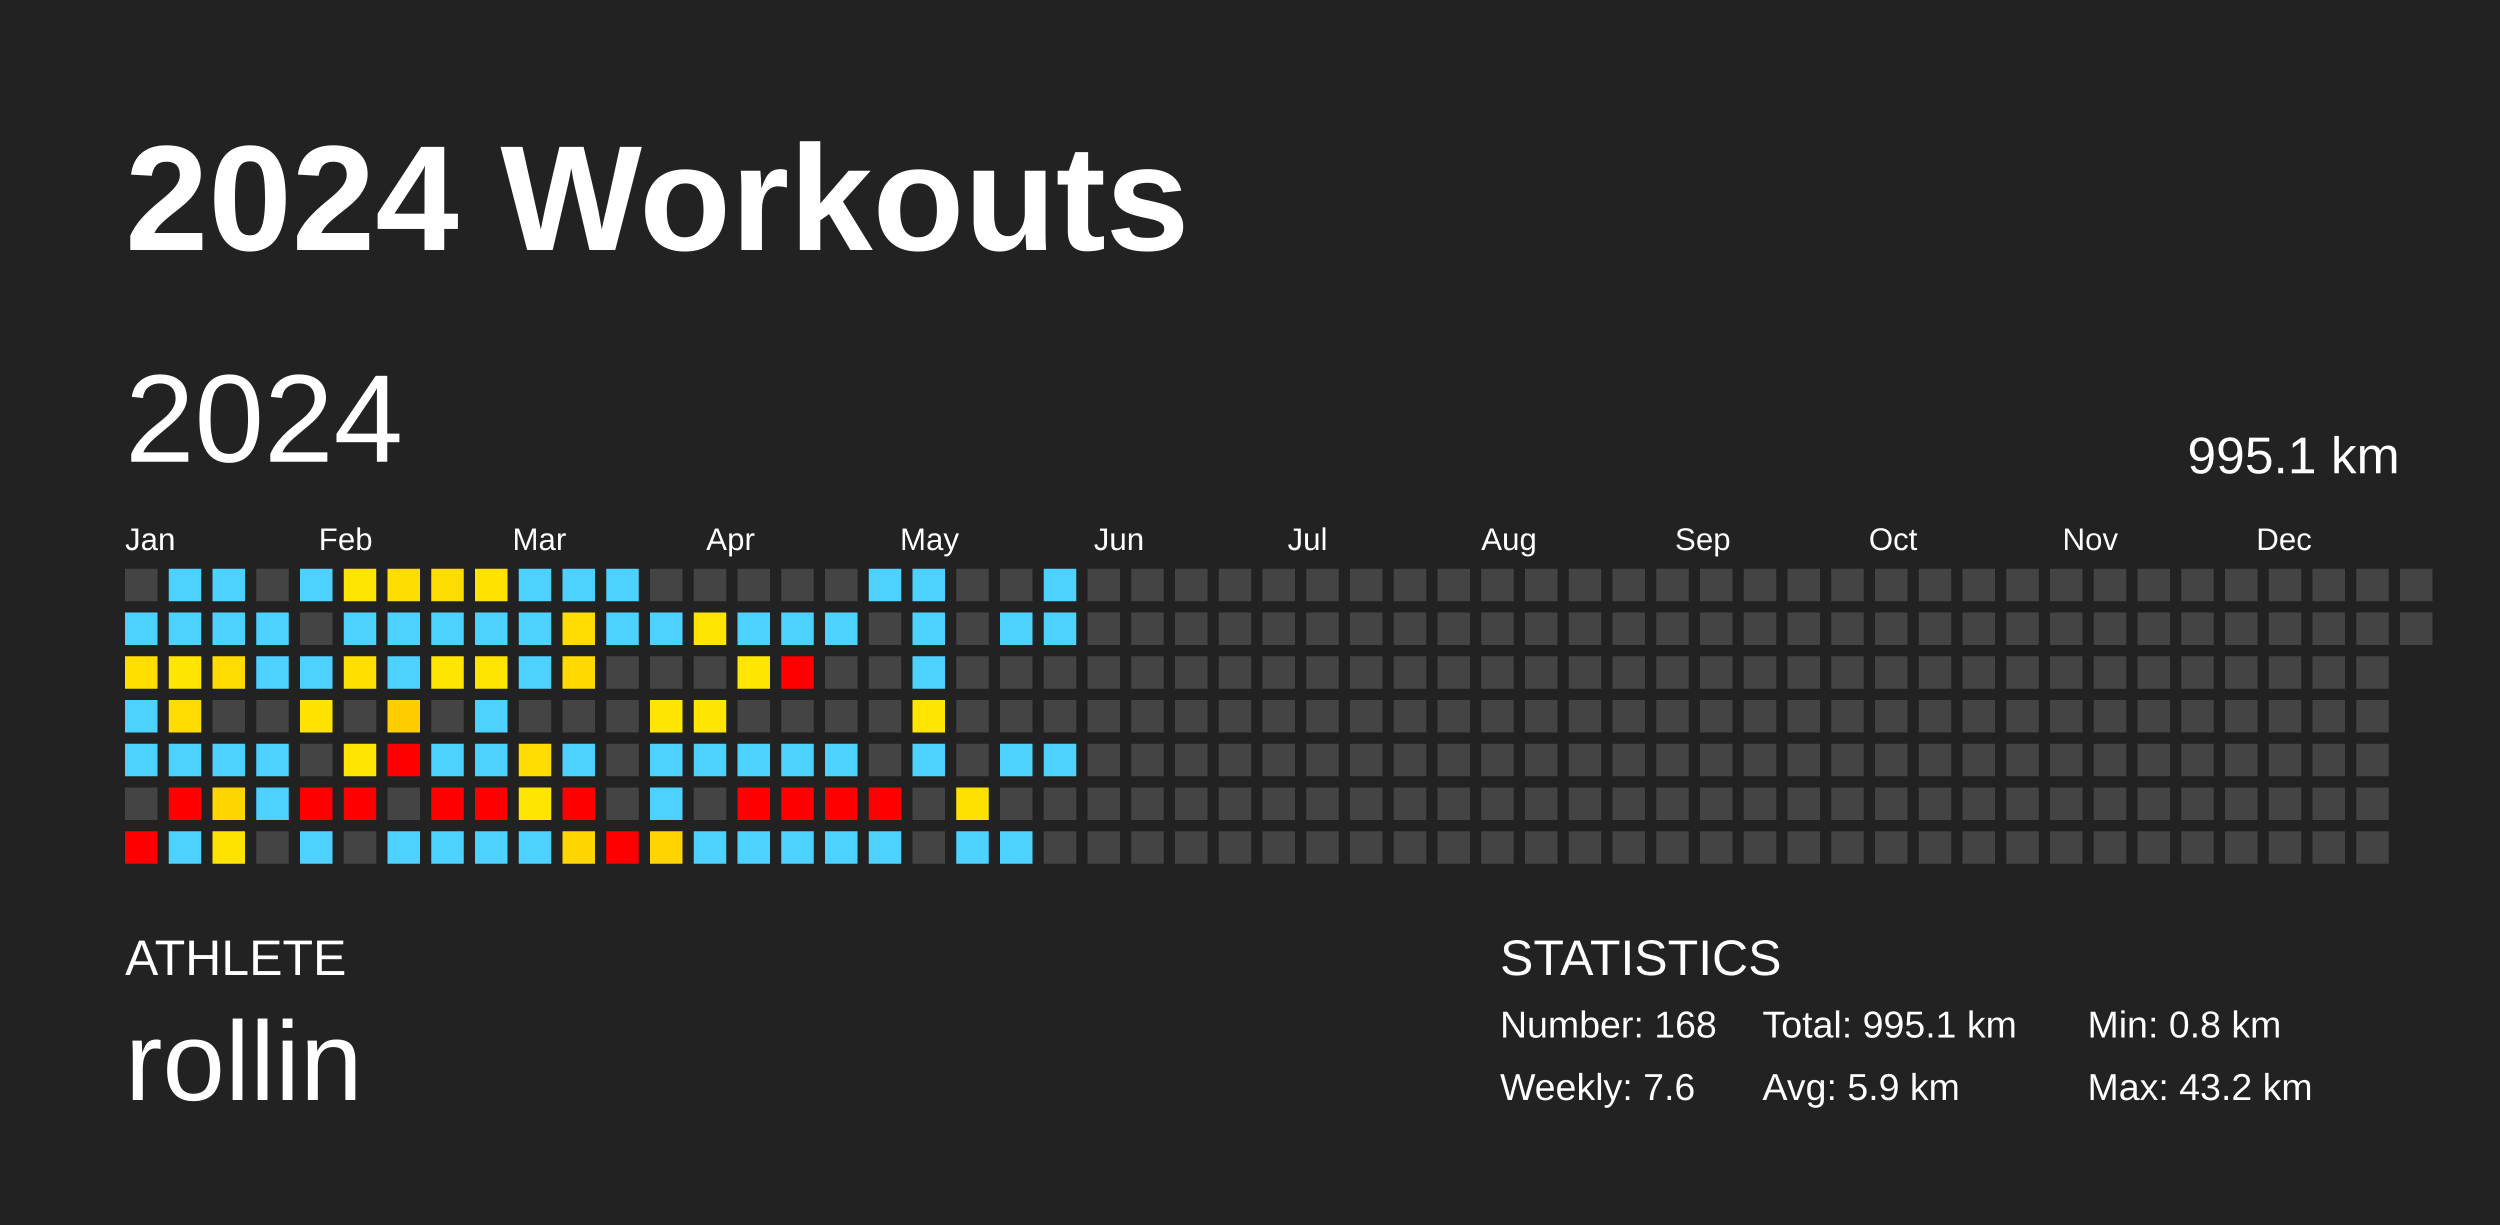
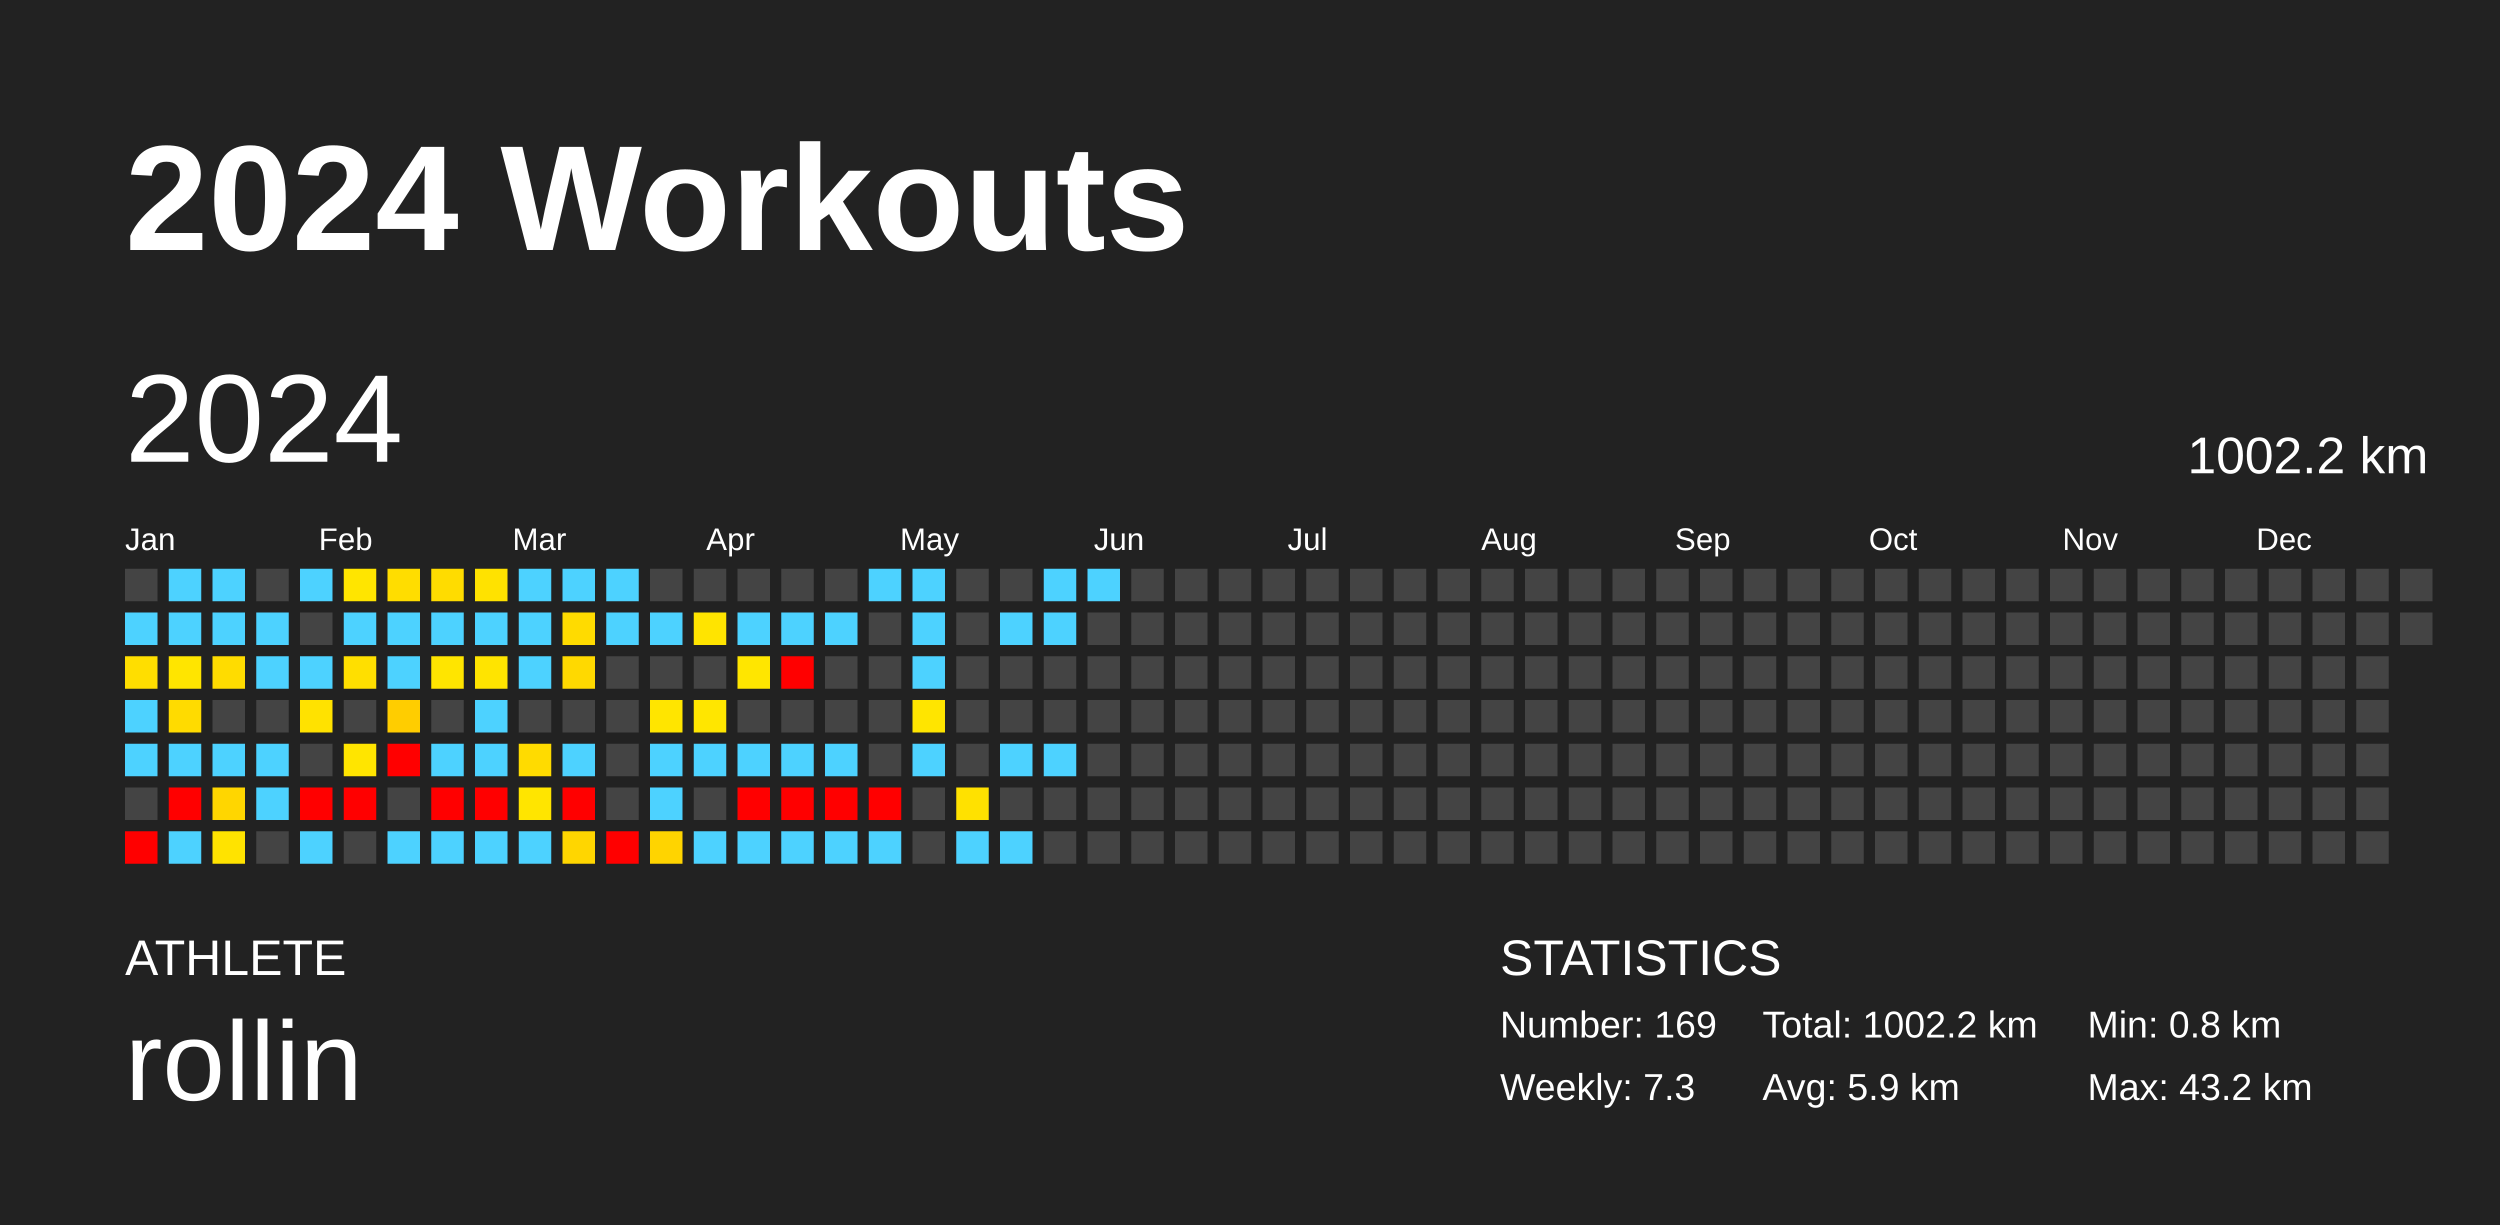
<svg xmlns="http://www.w3.org/2000/svg" baseProfile="full" height="98mm" version="1.1" viewBox="0,0,200,98" width="200mm">
  <defs />
  <rect fill="#222222" height="98" width="200" x="0" y="0" />
  <text fill="#FFFFFF" style="font-size:12px; font-family:Arial; font-weight:bold;" x="10" y="20">2024 Workouts</text>
  <text fill="#FFFFFF" style="font-size:4px; font-family:Arial" x="10" y="78">ATHLETE</text>
  <text fill="#FFFFFF" style="font-size:9px; font-family:Arial" x="10" y="88">rollin</text>
  <text fill="#FFFFFF" style="font-size:4px; font-family:Arial" x="120" y="78">STATISTICS</text>
-   <text fill="#FFFFFF" style="font-size:3px; font-family:Arial" x="120" y="83">Number: 168</text>
-   <text fill="#FFFFFF" style="font-size:3px; font-family:Arial" x="120" y="88">Weekly: 7.6</text>
-   <text fill="#FFFFFF" style="font-size:3px; font-family:Arial" x="141" y="83">Total: 995.1 km</text>
+   <text fill="#FFFFFF" style="font-size:3px; font-family:Arial" x="120" y="83">Number: 169</text>
+   <text fill="#FFFFFF" style="font-size:3px; font-family:Arial" x="120" y="88">Weekly: 7.3</text>
+   <text fill="#FFFFFF" style="font-size:3px; font-family:Arial" x="141" y="83">Total: 1002.2 km</text>
  <text fill="#FFFFFF" style="font-size:3px; font-family:Arial" x="141" y="88">Avg: 5.9 km</text>
  <text fill="#FFFFFF" style="font-size:3px; font-family:Arial" x="167" y="83">Min: 0.8 km</text>
  <text fill="#FFFFFF" style="font-size:3px; font-family:Arial" x="167" y="88">Max: 43.2 km</text>
  <text dominant-baseline="hanging" fill="#FFFFFF" style="font-size:10.0px; font-family:Arial;" x="10" y="30">2024</text>
-   <text dominant-baseline="hanging" fill="#FFFFFF" style="font-size:4.125px; font-family:Arial;" x="175" y="35">995.1 km</text>
+   <text dominant-baseline="hanging" fill="#FFFFFF" style="font-size:4.125px; font-family:Arial;" x="175" y="35">1002.2 km</text>
  <text fill="#FFFFFF" style="font-size:2.5px; font-family:Arial" x="10.0" y="44">Jan</text>
  <text fill="#FFFFFF" style="font-size:2.5px; font-family:Arial" x="25.5" y="44">Feb</text>
  <text fill="#FFFFFF" style="font-size:2.5px; font-family:Arial" x="41.0" y="44">Mar</text>
  <text fill="#FFFFFF" style="font-size:2.5px; font-family:Arial" x="56.5" y="44">Apr</text>
  <text fill="#FFFFFF" style="font-size:2.5px; font-family:Arial" x="72.0" y="44">May</text>
  <text fill="#FFFFFF" style="font-size:2.5px; font-family:Arial" x="87.5" y="44">Jun</text>
  <text fill="#FFFFFF" style="font-size:2.5px; font-family:Arial" x="103.0" y="44">Jul</text>
  <text fill="#FFFFFF" style="font-size:2.5px; font-family:Arial" x="118.5" y="44">Aug</text>
  <text fill="#FFFFFF" style="font-size:2.5px; font-family:Arial" x="134.0" y="44">Sep</text>
  <text fill="#FFFFFF" style="font-size:2.5px; font-family:Arial" x="149.5" y="44">Oct</text>
  <text fill="#FFFFFF" style="font-size:2.5px; font-family:Arial" x="165.0" y="44">Nov</text>
  <text fill="#FFFFFF" style="font-size:2.5px; font-family:Arial" x="180.5" y="44">Dec</text>
  <rect fill="#444444" height="2.6" width="2.6" x="10.0" y="45.5" />
  <rect fill="#4dd2ff" height="2.6" width="2.6" x="10.0" y="49.0" />
  <rect fill="#ffde00" height="2.6" width="2.6" x="10.0" y="52.5" />
  <rect fill="#4dd2ff" height="2.6" width="2.6" x="10.0" y="56.0" />
  <rect fill="#4dd2ff" height="2.6" width="2.6" x="10.0" y="59.5" />
  <rect fill="#444444" height="2.6" width="2.6" x="10.0" y="63.0" />
  <rect fill="red" height="2.6" width="2.6" x="10.0" y="66.5" />
  <rect fill="#4dd2ff" height="2.6" width="2.6" x="13.5" y="45.5" />
  <rect fill="#4dd2ff" height="2.6" width="2.6" x="13.5" y="49.0" />
  <rect fill="#ffe500" height="2.6" width="2.6" x="13.5" y="52.5" />
  <rect fill="#ffdb00" height="2.6" width="2.6" x="13.5" y="56.0" />
  <rect fill="#4dd2ff" height="2.6" width="2.6" x="13.5" y="59.5" />
  <rect fill="red" height="2.6" width="2.6" x="13.5" y="63.0" />
  <rect fill="#4dd2ff" height="2.6" width="2.6" x="13.5" y="66.5" />
  <rect fill="#4dd2ff" height="2.6" width="2.6" x="17.0" y="45.5" />
  <rect fill="#4dd2ff" height="2.6" width="2.6" x="17.0" y="49.0" />
  <rect fill="#ffdc00" height="2.6" width="2.6" x="17.0" y="52.5" />
  <rect fill="#444444" height="2.6" width="2.6" x="17.0" y="56.0" />
  <rect fill="#4dd2ff" height="2.6" width="2.6" x="17.0" y="59.5" />
  <rect fill="#ffd600" height="2.6" width="2.6" x="17.0" y="63.0" />
  <rect fill="#ffe300" height="2.6" width="2.6" x="17.0" y="66.5" />
  <rect fill="#444444" height="2.6" width="2.6" x="20.5" y="45.5" />
  <rect fill="#4dd2ff" height="2.6" width="2.6" x="20.5" y="49.0" />
  <rect fill="#4dd2ff" height="2.6" width="2.6" x="20.5" y="52.5" />
  <rect fill="#444444" height="2.6" width="2.6" x="20.5" y="56.0" />
  <rect fill="#4dd2ff" height="2.6" width="2.6" x="20.5" y="59.5" />
  <rect fill="#4dd2ff" height="2.6" width="2.6" x="20.5" y="63.0" />
  <rect fill="#444444" height="2.6" width="2.6" x="20.5" y="66.5" />
  <rect fill="#4dd2ff" height="2.6" width="2.6" x="24.0" y="45.5" />
  <rect fill="#444444" height="2.6" width="2.6" x="24.0" y="49.0" />
  <rect fill="#4dd2ff" height="2.6" width="2.6" x="24.0" y="52.5" />
  <rect fill="#ffe200" height="2.6" width="2.6" x="24.0" y="56.0" />
  <rect fill="#444444" height="2.6" width="2.6" x="24.0" y="59.5" />
  <rect fill="red" height="2.6" width="2.6" x="24.0" y="63.0" />
  <rect fill="#4dd2ff" height="2.6" width="2.6" x="24.0" y="66.5" />
  <rect fill="#ffe500" height="2.6" width="2.6" x="27.5" y="45.5" />
  <rect fill="#4dd2ff" height="2.6" width="2.6" x="27.5" y="49.0" />
  <rect fill="#ffdf00" height="2.6" width="2.6" x="27.5" y="52.5" />
  <rect fill="#444444" height="2.6" width="2.6" x="27.5" y="56.0" />
  <rect fill="#ffe500" height="2.6" width="2.6" x="27.5" y="59.5" />
  <rect fill="red" height="2.6" width="2.6" x="27.5" y="63.0" />
  <rect fill="#444444" height="2.6" width="2.6" x="27.5" y="66.5" />
  <rect fill="#ffdd00" height="2.6" width="2.6" x="31.0" y="45.5" />
  <rect fill="#4dd2ff" height="2.6" width="2.6" x="31.0" y="49.0" />
  <rect fill="#4dd2ff" height="2.6" width="2.6" x="31.0" y="52.5" />
  <rect fill="#ffcd00" height="2.6" width="2.6" x="31.0" y="56.0" />
  <rect fill="red" height="2.6" width="2.6" x="31.0" y="59.5" />
  <rect fill="#444444" height="2.6" width="2.6" x="31.0" y="63.0" />
  <rect fill="#4dd2ff" height="2.6" width="2.6" x="31.0" y="66.5" />
  <rect fill="#ffdc00" height="2.6" width="2.6" x="34.5" y="45.5" />
  <rect fill="#4dd2ff" height="2.6" width="2.6" x="34.5" y="49.0" />
  <rect fill="#ffe500" height="2.6" width="2.6" x="34.5" y="52.5" />
  <rect fill="#444444" height="2.6" width="2.6" x="34.5" y="56.0" />
  <rect fill="#4dd2ff" height="2.6" width="2.6" x="34.5" y="59.5" />
  <rect fill="red" height="2.6" width="2.6" x="34.5" y="63.0" />
  <rect fill="#4dd2ff" height="2.6" width="2.6" x="34.5" y="66.5" />
  <rect fill="#ffe200" height="2.6" width="2.6" x="38.0" y="45.5" />
  <rect fill="#4dd2ff" height="2.6" width="2.6" x="38.0" y="49.0" />
  <rect fill="#ffe400" height="2.6" width="2.6" x="38.0" y="52.5" />
  <rect fill="#4dd2ff" height="2.6" width="2.6" x="38.0" y="56.0" />
  <rect fill="#4dd2ff" height="2.6" width="2.6" x="38.0" y="59.5" />
  <rect fill="red" height="2.6" width="2.6" x="38.0" y="63.0" />
  <rect fill="#4dd2ff" height="2.6" width="2.6" x="38.0" y="66.5" />
  <rect fill="#4dd2ff" height="2.6" width="2.6" x="41.5" y="45.5" />
  <rect fill="#4dd2ff" height="2.6" width="2.6" x="41.5" y="49.0" />
  <rect fill="#4dd2ff" height="2.6" width="2.6" x="41.5" y="52.5" />
  <rect fill="#444444" height="2.6" width="2.6" x="41.5" y="56.0" />
  <rect fill="#ffdb00" height="2.6" width="2.6" x="41.5" y="59.5" />
  <rect fill="#ffe500" height="2.6" width="2.6" x="41.5" y="63.0" />
  <rect fill="#4dd2ff" height="2.6" width="2.6" x="41.5" y="66.5" />
  <rect fill="#4dd2ff" height="2.6" width="2.6" x="45.0" y="45.5" />
  <rect fill="#ffdb00" height="2.6" width="2.6" x="45.0" y="49.0" />
  <rect fill="#ffd900" height="2.6" width="2.6" x="45.0" y="52.5" />
  <rect fill="#444444" height="2.6" width="2.6" x="45.0" y="56.0" />
  <rect fill="#4dd2ff" height="2.6" width="2.6" x="45.0" y="59.5" />
  <rect fill="red" height="2.6" width="2.6" x="45.0" y="63.0" />
  <rect fill="#ffd600" height="2.6" width="2.6" x="45.0" y="66.5" />
  <rect fill="#4dd2ff" height="2.6" width="2.6" x="48.5" y="45.5" />
  <rect fill="#4dd2ff" height="2.6" width="2.6" x="48.5" y="49.0" />
  <rect fill="#444444" height="2.6" width="2.6" x="48.5" y="52.5" />
  <rect fill="#444444" height="2.6" width="2.6" x="48.5" y="56.0" />
  <rect fill="#444444" height="2.6" width="2.6" x="48.5" y="59.5" />
  <rect fill="#444444" height="2.6" width="2.6" x="48.5" y="63.0" />
  <rect fill="red" height="2.6" width="2.6" x="48.5" y="66.5" />
  <rect fill="#444444" height="2.6" width="2.6" x="52.0" y="45.5" />
  <rect fill="#4dd2ff" height="2.6" width="2.6" x="52.0" y="49.0" />
  <rect fill="#444444" height="2.6" width="2.6" x="52.0" y="52.5" />
  <rect fill="#ffe500" height="2.6" width="2.6" x="52.0" y="56.0" />
  <rect fill="#4dd2ff" height="2.6" width="2.6" x="52.0" y="59.5" />
  <rect fill="#4dd2ff" height="2.6" width="2.6" x="52.0" y="63.0" />
  <rect fill="#ffd400" height="2.6" width="2.6" x="52.0" y="66.5" />
  <rect fill="#444444" height="2.6" width="2.6" x="55.5" y="45.5" />
  <rect fill="#ffe400" height="2.6" width="2.6" x="55.5" y="49.0" />
  <rect fill="#444444" height="2.6" width="2.6" x="55.5" y="52.5" />
  <rect fill="#ffe600" height="2.6" width="2.6" x="55.5" y="56.0" />
  <rect fill="#4dd2ff" height="2.6" width="2.6" x="55.5" y="59.5" />
  <rect fill="#444444" height="2.6" width="2.6" x="55.5" y="63.0" />
  <rect fill="#4dd2ff" height="2.6" width="2.6" x="55.5" y="66.5" />
  <rect fill="#444444" height="2.6" width="2.6" x="59.0" y="45.5" />
  <rect fill="#4dd2ff" height="2.6" width="2.6" x="59.0" y="49.0" />
  <rect fill="#ffe600" height="2.6" width="2.6" x="59.0" y="52.5" />
  <rect fill="#444444" height="2.6" width="2.6" x="59.0" y="56.0" />
  <rect fill="#4dd2ff" height="2.6" width="2.6" x="59.0" y="59.5" />
  <rect fill="red" height="2.6" width="2.6" x="59.0" y="63.0" />
  <rect fill="#4dd2ff" height="2.6" width="2.6" x="59.0" y="66.5" />
  <rect fill="#444444" height="2.6" width="2.6" x="62.5" y="45.5" />
  <rect fill="#4dd2ff" height="2.6" width="2.6" x="62.5" y="49.0" />
  <rect fill="red" height="2.6" width="2.6" x="62.5" y="52.5" />
  <rect fill="#444444" height="2.6" width="2.6" x="62.5" y="56.0" />
  <rect fill="#4dd2ff" height="2.6" width="2.6" x="62.5" y="59.5" />
  <rect fill="red" height="2.6" width="2.6" x="62.5" y="63.0" />
  <rect fill="#4dd2ff" height="2.6" width="2.6" x="62.5" y="66.5" />
  <rect fill="#444444" height="2.6" width="2.6" x="66.0" y="45.5" />
  <rect fill="#4dd2ff" height="2.6" width="2.6" x="66.0" y="49.0" />
  <rect fill="#444444" height="2.6" width="2.6" x="66.0" y="52.5" />
  <rect fill="#444444" height="2.6" width="2.6" x="66.0" y="56.0" />
  <rect fill="#4dd2ff" height="2.6" width="2.6" x="66.0" y="59.5" />
  <rect fill="red" height="2.6" width="2.6" x="66.0" y="63.0" />
  <rect fill="#4dd2ff" height="2.6" width="2.6" x="66.0" y="66.5" />
  <rect fill="#4dd2ff" height="2.6" width="2.6" x="69.5" y="45.5" />
  <rect fill="#444444" height="2.6" width="2.6" x="69.5" y="49.0" />
  <rect fill="#444444" height="2.6" width="2.6" x="69.5" y="52.5" />
  <rect fill="#444444" height="2.6" width="2.6" x="69.5" y="56.0" />
  <rect fill="#444444" height="2.6" width="2.6" x="69.5" y="59.5" />
  <rect fill="red" height="2.6" width="2.6" x="69.5" y="63.0" />
  <rect fill="#4dd2ff" height="2.6" width="2.6" x="69.5" y="66.5" />
  <rect fill="#4dd2ff" height="2.6" width="2.6" x="73.0" y="45.5" />
  <rect fill="#4dd2ff" height="2.6" width="2.6" x="73.0" y="49.0" />
  <rect fill="#4dd2ff" height="2.6" width="2.6" x="73.0" y="52.5" />
  <rect fill="#ffe500" height="2.6" width="2.6" x="73.0" y="56.0" />
  <rect fill="#4dd2ff" height="2.6" width="2.6" x="73.0" y="59.5" />
  <rect fill="#444444" height="2.6" width="2.6" x="73.0" y="63.0" />
  <rect fill="#444444" height="2.6" width="2.6" x="73.0" y="66.5" />
  <rect fill="#444444" height="2.6" width="2.6" x="76.5" y="45.5" />
  <rect fill="#444444" height="2.6" width="2.6" x="76.5" y="49.0" />
  <rect fill="#444444" height="2.6" width="2.6" x="76.5" y="52.5" />
  <rect fill="#444444" height="2.6" width="2.6" x="76.5" y="56.0" />
  <rect fill="#444444" height="2.6" width="2.6" x="76.5" y="59.5" />
  <rect fill="#ffe100" height="2.6" width="2.6" x="76.5" y="63.0" />
  <rect fill="#4dd2ff" height="2.6" width="2.6" x="76.5" y="66.5" />
  <rect fill="#444444" height="2.6" width="2.6" x="80.0" y="45.5" />
  <rect fill="#4dd2ff" height="2.6" width="2.6" x="80.0" y="49.0" />
  <rect fill="#444444" height="2.6" width="2.6" x="80.0" y="52.5" />
  <rect fill="#444444" height="2.6" width="2.6" x="80.0" y="56.0" />
  <rect fill="#4dd2ff" height="2.6" width="2.6" x="80.0" y="59.5" />
  <rect fill="#444444" height="2.6" width="2.6" x="80.0" y="63.0" />
  <rect fill="#4dd2ff" height="2.6" width="2.6" x="80.0" y="66.5" />
  <rect fill="#4dd2ff" height="2.6" width="2.6" x="83.5" y="45.5" />
  <rect fill="#4dd2ff" height="2.6" width="2.6" x="83.5" y="49.0" />
  <rect fill="#444444" height="2.6" width="2.6" x="83.5" y="52.5" />
  <rect fill="#444444" height="2.6" width="2.6" x="83.5" y="56.0" />
  <rect fill="#4dd2ff" height="2.6" width="2.6" x="83.5" y="59.5" />
  <rect fill="#444444" height="2.6" width="2.6" x="83.5" y="63.0" />
  <rect fill="#444444" height="2.6" width="2.6" x="83.5" y="66.5" />
-   <rect fill="#444444" height="2.6" width="2.6" x="87.0" y="45.5" />
+   <rect fill="#4dd2ff" height="2.6" width="2.6" x="87.0" y="45.5" />
  <rect fill="#444444" height="2.6" width="2.6" x="87.0" y="49.0" />
  <rect fill="#444444" height="2.6" width="2.6" x="87.0" y="52.5" />
  <rect fill="#444444" height="2.6" width="2.6" x="87.0" y="56.0" />
  <rect fill="#444444" height="2.6" width="2.6" x="87.0" y="59.5" />
  <rect fill="#444444" height="2.6" width="2.6" x="87.0" y="63.0" />
  <rect fill="#444444" height="2.6" width="2.6" x="87.0" y="66.5" />
  <rect fill="#444444" height="2.6" width="2.6" x="90.5" y="45.5" />
  <rect fill="#444444" height="2.6" width="2.6" x="90.5" y="49.0" />
  <rect fill="#444444" height="2.6" width="2.6" x="90.5" y="52.5" />
  <rect fill="#444444" height="2.6" width="2.6" x="90.5" y="56.0" />
  <rect fill="#444444" height="2.6" width="2.6" x="90.5" y="59.5" />
  <rect fill="#444444" height="2.6" width="2.6" x="90.5" y="63.0" />
  <rect fill="#444444" height="2.6" width="2.6" x="90.5" y="66.5" />
  <rect fill="#444444" height="2.6" width="2.6" x="94.0" y="45.5" />
  <rect fill="#444444" height="2.6" width="2.6" x="94.0" y="49.0" />
  <rect fill="#444444" height="2.6" width="2.6" x="94.0" y="52.5" />
  <rect fill="#444444" height="2.6" width="2.6" x="94.0" y="56.0" />
  <rect fill="#444444" height="2.6" width="2.6" x="94.0" y="59.5" />
  <rect fill="#444444" height="2.6" width="2.6" x="94.0" y="63.0" />
  <rect fill="#444444" height="2.6" width="2.6" x="94.0" y="66.5" />
  <rect fill="#444444" height="2.6" width="2.6" x="97.5" y="45.5" />
  <rect fill="#444444" height="2.6" width="2.6" x="97.5" y="49.0" />
  <rect fill="#444444" height="2.6" width="2.6" x="97.5" y="52.5" />
  <rect fill="#444444" height="2.6" width="2.6" x="97.5" y="56.0" />
  <rect fill="#444444" height="2.6" width="2.6" x="97.5" y="59.5" />
  <rect fill="#444444" height="2.6" width="2.6" x="97.5" y="63.0" />
  <rect fill="#444444" height="2.6" width="2.6" x="97.5" y="66.5" />
  <rect fill="#444444" height="2.6" width="2.6" x="101.0" y="45.5" />
  <rect fill="#444444" height="2.6" width="2.6" x="101.0" y="49.0" />
  <rect fill="#444444" height="2.6" width="2.6" x="101.0" y="52.5" />
  <rect fill="#444444" height="2.6" width="2.6" x="101.0" y="56.0" />
  <rect fill="#444444" height="2.6" width="2.6" x="101.0" y="59.5" />
  <rect fill="#444444" height="2.6" width="2.6" x="101.0" y="63.0" />
  <rect fill="#444444" height="2.6" width="2.6" x="101.0" y="66.5" />
  <rect fill="#444444" height="2.6" width="2.6" x="104.5" y="45.5" />
  <rect fill="#444444" height="2.6" width="2.6" x="104.5" y="49.0" />
  <rect fill="#444444" height="2.6" width="2.6" x="104.5" y="52.5" />
  <rect fill="#444444" height="2.6" width="2.6" x="104.5" y="56.0" />
  <rect fill="#444444" height="2.6" width="2.6" x="104.5" y="59.5" />
  <rect fill="#444444" height="2.6" width="2.6" x="104.5" y="63.0" />
  <rect fill="#444444" height="2.6" width="2.6" x="104.5" y="66.5" />
  <rect fill="#444444" height="2.6" width="2.6" x="108.0" y="45.5" />
  <rect fill="#444444" height="2.6" width="2.6" x="108.0" y="49.0" />
  <rect fill="#444444" height="2.6" width="2.6" x="108.0" y="52.5" />
  <rect fill="#444444" height="2.6" width="2.6" x="108.0" y="56.0" />
  <rect fill="#444444" height="2.6" width="2.6" x="108.0" y="59.5" />
  <rect fill="#444444" height="2.6" width="2.6" x="108.0" y="63.0" />
  <rect fill="#444444" height="2.6" width="2.6" x="108.0" y="66.5" />
  <rect fill="#444444" height="2.6" width="2.6" x="111.5" y="45.5" />
  <rect fill="#444444" height="2.6" width="2.6" x="111.5" y="49.0" />
  <rect fill="#444444" height="2.6" width="2.6" x="111.5" y="52.5" />
  <rect fill="#444444" height="2.6" width="2.6" x="111.5" y="56.0" />
  <rect fill="#444444" height="2.6" width="2.6" x="111.5" y="59.5" />
  <rect fill="#444444" height="2.6" width="2.6" x="111.5" y="63.0" />
  <rect fill="#444444" height="2.6" width="2.6" x="111.5" y="66.5" />
  <rect fill="#444444" height="2.6" width="2.6" x="115.0" y="45.5" />
  <rect fill="#444444" height="2.6" width="2.6" x="115.0" y="49.0" />
  <rect fill="#444444" height="2.6" width="2.6" x="115.0" y="52.5" />
  <rect fill="#444444" height="2.6" width="2.6" x="115.0" y="56.0" />
  <rect fill="#444444" height="2.6" width="2.6" x="115.0" y="59.5" />
  <rect fill="#444444" height="2.6" width="2.6" x="115.0" y="63.0" />
  <rect fill="#444444" height="2.6" width="2.6" x="115.0" y="66.5" />
  <rect fill="#444444" height="2.6" width="2.6" x="118.5" y="45.5" />
  <rect fill="#444444" height="2.6" width="2.6" x="118.5" y="49.0" />
  <rect fill="#444444" height="2.6" width="2.6" x="118.5" y="52.5" />
  <rect fill="#444444" height="2.6" width="2.6" x="118.5" y="56.0" />
  <rect fill="#444444" height="2.6" width="2.6" x="118.5" y="59.5" />
  <rect fill="#444444" height="2.6" width="2.6" x="118.5" y="63.0" />
  <rect fill="#444444" height="2.6" width="2.6" x="118.5" y="66.5" />
  <rect fill="#444444" height="2.6" width="2.6" x="122.0" y="45.5" />
  <rect fill="#444444" height="2.6" width="2.6" x="122.0" y="49.0" />
  <rect fill="#444444" height="2.6" width="2.6" x="122.0" y="52.5" />
  <rect fill="#444444" height="2.6" width="2.6" x="122.0" y="56.0" />
  <rect fill="#444444" height="2.6" width="2.6" x="122.0" y="59.5" />
  <rect fill="#444444" height="2.6" width="2.6" x="122.0" y="63.0" />
  <rect fill="#444444" height="2.6" width="2.6" x="122.0" y="66.5" />
  <rect fill="#444444" height="2.6" width="2.6" x="125.5" y="45.5" />
  <rect fill="#444444" height="2.6" width="2.6" x="125.5" y="49.0" />
  <rect fill="#444444" height="2.6" width="2.6" x="125.5" y="52.5" />
  <rect fill="#444444" height="2.6" width="2.6" x="125.5" y="56.0" />
  <rect fill="#444444" height="2.6" width="2.6" x="125.5" y="59.5" />
  <rect fill="#444444" height="2.6" width="2.6" x="125.5" y="63.0" />
  <rect fill="#444444" height="2.6" width="2.6" x="125.5" y="66.5" />
  <rect fill="#444444" height="2.6" width="2.6" x="129.0" y="45.5" />
  <rect fill="#444444" height="2.6" width="2.6" x="129.0" y="49.0" />
  <rect fill="#444444" height="2.6" width="2.6" x="129.0" y="52.5" />
  <rect fill="#444444" height="2.6" width="2.6" x="129.0" y="56.0" />
  <rect fill="#444444" height="2.6" width="2.6" x="129.0" y="59.5" />
  <rect fill="#444444" height="2.6" width="2.6" x="129.0" y="63.0" />
  <rect fill="#444444" height="2.6" width="2.6" x="129.0" y="66.5" />
  <rect fill="#444444" height="2.6" width="2.6" x="132.5" y="45.5" />
  <rect fill="#444444" height="2.6" width="2.6" x="132.5" y="49.0" />
  <rect fill="#444444" height="2.6" width="2.6" x="132.5" y="52.5" />
  <rect fill="#444444" height="2.6" width="2.6" x="132.5" y="56.0" />
  <rect fill="#444444" height="2.6" width="2.6" x="132.5" y="59.5" />
  <rect fill="#444444" height="2.6" width="2.6" x="132.5" y="63.0" />
  <rect fill="#444444" height="2.6" width="2.6" x="132.5" y="66.5" />
  <rect fill="#444444" height="2.6" width="2.6" x="136.0" y="45.5" />
  <rect fill="#444444" height="2.6" width="2.6" x="136.0" y="49.0" />
  <rect fill="#444444" height="2.6" width="2.6" x="136.0" y="52.5" />
  <rect fill="#444444" height="2.6" width="2.6" x="136.0" y="56.0" />
  <rect fill="#444444" height="2.6" width="2.6" x="136.0" y="59.5" />
  <rect fill="#444444" height="2.6" width="2.6" x="136.0" y="63.0" />
  <rect fill="#444444" height="2.6" width="2.6" x="136.0" y="66.5" />
  <rect fill="#444444" height="2.6" width="2.6" x="139.5" y="45.5" />
  <rect fill="#444444" height="2.6" width="2.6" x="139.5" y="49.0" />
  <rect fill="#444444" height="2.6" width="2.6" x="139.5" y="52.5" />
  <rect fill="#444444" height="2.6" width="2.6" x="139.5" y="56.0" />
  <rect fill="#444444" height="2.6" width="2.6" x="139.5" y="59.5" />
  <rect fill="#444444" height="2.6" width="2.6" x="139.5" y="63.0" />
  <rect fill="#444444" height="2.6" width="2.6" x="139.5" y="66.5" />
  <rect fill="#444444" height="2.6" width="2.6" x="143.0" y="45.5" />
  <rect fill="#444444" height="2.6" width="2.6" x="143.0" y="49.0" />
  <rect fill="#444444" height="2.6" width="2.6" x="143.0" y="52.5" />
  <rect fill="#444444" height="2.6" width="2.6" x="143.0" y="56.0" />
  <rect fill="#444444" height="2.6" width="2.6" x="143.0" y="59.5" />
  <rect fill="#444444" height="2.6" width="2.6" x="143.0" y="63.0" />
  <rect fill="#444444" height="2.6" width="2.6" x="143.0" y="66.5" />
  <rect fill="#444444" height="2.6" width="2.6" x="146.5" y="45.5" />
  <rect fill="#444444" height="2.6" width="2.6" x="146.5" y="49.0" />
  <rect fill="#444444" height="2.6" width="2.6" x="146.5" y="52.5" />
  <rect fill="#444444" height="2.6" width="2.6" x="146.5" y="56.0" />
  <rect fill="#444444" height="2.6" width="2.6" x="146.5" y="59.5" />
  <rect fill="#444444" height="2.6" width="2.6" x="146.5" y="63.0" />
  <rect fill="#444444" height="2.6" width="2.6" x="146.5" y="66.5" />
  <rect fill="#444444" height="2.6" width="2.6" x="150.0" y="45.5" />
  <rect fill="#444444" height="2.6" width="2.6" x="150.0" y="49.0" />
  <rect fill="#444444" height="2.6" width="2.6" x="150.0" y="52.5" />
  <rect fill="#444444" height="2.6" width="2.6" x="150.0" y="56.0" />
  <rect fill="#444444" height="2.6" width="2.6" x="150.0" y="59.5" />
  <rect fill="#444444" height="2.6" width="2.6" x="150.0" y="63.0" />
  <rect fill="#444444" height="2.6" width="2.6" x="150.0" y="66.5" />
  <rect fill="#444444" height="2.6" width="2.6" x="153.5" y="45.5" />
  <rect fill="#444444" height="2.6" width="2.6" x="153.5" y="49.0" />
  <rect fill="#444444" height="2.6" width="2.6" x="153.5" y="52.5" />
  <rect fill="#444444" height="2.6" width="2.6" x="153.5" y="56.0" />
  <rect fill="#444444" height="2.6" width="2.6" x="153.5" y="59.5" />
  <rect fill="#444444" height="2.6" width="2.6" x="153.5" y="63.0" />
  <rect fill="#444444" height="2.6" width="2.6" x="153.5" y="66.5" />
  <rect fill="#444444" height="2.6" width="2.6" x="157.0" y="45.5" />
  <rect fill="#444444" height="2.6" width="2.6" x="157.0" y="49.0" />
  <rect fill="#444444" height="2.6" width="2.6" x="157.0" y="52.5" />
  <rect fill="#444444" height="2.6" width="2.6" x="157.0" y="56.0" />
  <rect fill="#444444" height="2.6" width="2.6" x="157.0" y="59.5" />
  <rect fill="#444444" height="2.6" width="2.6" x="157.0" y="63.0" />
  <rect fill="#444444" height="2.6" width="2.6" x="157.0" y="66.5" />
  <rect fill="#444444" height="2.6" width="2.6" x="160.5" y="45.5" />
  <rect fill="#444444" height="2.6" width="2.6" x="160.5" y="49.0" />
  <rect fill="#444444" height="2.6" width="2.6" x="160.5" y="52.5" />
  <rect fill="#444444" height="2.6" width="2.6" x="160.5" y="56.0" />
  <rect fill="#444444" height="2.6" width="2.6" x="160.5" y="59.5" />
  <rect fill="#444444" height="2.6" width="2.6" x="160.5" y="63.0" />
  <rect fill="#444444" height="2.6" width="2.6" x="160.5" y="66.5" />
  <rect fill="#444444" height="2.6" width="2.6" x="164.0" y="45.5" />
  <rect fill="#444444" height="2.6" width="2.6" x="164.0" y="49.0" />
  <rect fill="#444444" height="2.6" width="2.6" x="164.0" y="52.5" />
  <rect fill="#444444" height="2.6" width="2.6" x="164.0" y="56.0" />
  <rect fill="#444444" height="2.6" width="2.6" x="164.0" y="59.5" />
  <rect fill="#444444" height="2.6" width="2.6" x="164.0" y="63.0" />
  <rect fill="#444444" height="2.6" width="2.6" x="164.0" y="66.5" />
  <rect fill="#444444" height="2.6" width="2.6" x="167.5" y="45.5" />
  <rect fill="#444444" height="2.6" width="2.6" x="167.5" y="49.0" />
  <rect fill="#444444" height="2.6" width="2.6" x="167.5" y="52.5" />
  <rect fill="#444444" height="2.6" width="2.6" x="167.5" y="56.0" />
  <rect fill="#444444" height="2.6" width="2.6" x="167.5" y="59.5" />
  <rect fill="#444444" height="2.6" width="2.6" x="167.5" y="63.0" />
  <rect fill="#444444" height="2.6" width="2.6" x="167.5" y="66.5" />
  <rect fill="#444444" height="2.6" width="2.6" x="171.0" y="45.5" />
  <rect fill="#444444" height="2.6" width="2.6" x="171.0" y="49.0" />
  <rect fill="#444444" height="2.6" width="2.6" x="171.0" y="52.5" />
  <rect fill="#444444" height="2.6" width="2.6" x="171.0" y="56.0" />
  <rect fill="#444444" height="2.6" width="2.6" x="171.0" y="59.5" />
  <rect fill="#444444" height="2.6" width="2.6" x="171.0" y="63.0" />
  <rect fill="#444444" height="2.6" width="2.6" x="171.0" y="66.5" />
  <rect fill="#444444" height="2.6" width="2.6" x="174.5" y="45.5" />
  <rect fill="#444444" height="2.6" width="2.6" x="174.5" y="49.0" />
  <rect fill="#444444" height="2.6" width="2.6" x="174.5" y="52.5" />
  <rect fill="#444444" height="2.6" width="2.6" x="174.5" y="56.0" />
  <rect fill="#444444" height="2.6" width="2.6" x="174.5" y="59.5" />
  <rect fill="#444444" height="2.6" width="2.6" x="174.5" y="63.0" />
  <rect fill="#444444" height="2.6" width="2.6" x="174.5" y="66.5" />
  <rect fill="#444444" height="2.6" width="2.6" x="178.0" y="45.5" />
  <rect fill="#444444" height="2.6" width="2.6" x="178.0" y="49.0" />
  <rect fill="#444444" height="2.6" width="2.6" x="178.0" y="52.5" />
  <rect fill="#444444" height="2.6" width="2.6" x="178.0" y="56.0" />
  <rect fill="#444444" height="2.6" width="2.6" x="178.0" y="59.5" />
  <rect fill="#444444" height="2.6" width="2.6" x="178.0" y="63.0" />
  <rect fill="#444444" height="2.6" width="2.6" x="178.0" y="66.5" />
  <rect fill="#444444" height="2.6" width="2.6" x="181.5" y="45.5" />
  <rect fill="#444444" height="2.6" width="2.6" x="181.5" y="49.0" />
  <rect fill="#444444" height="2.6" width="2.6" x="181.5" y="52.5" />
  <rect fill="#444444" height="2.6" width="2.6" x="181.5" y="56.0" />
  <rect fill="#444444" height="2.6" width="2.6" x="181.5" y="59.5" />
  <rect fill="#444444" height="2.6" width="2.6" x="181.5" y="63.0" />
  <rect fill="#444444" height="2.6" width="2.6" x="181.5" y="66.5" />
  <rect fill="#444444" height="2.6" width="2.6" x="185.0" y="45.5" />
  <rect fill="#444444" height="2.6" width="2.6" x="185.0" y="49.0" />
  <rect fill="#444444" height="2.6" width="2.6" x="185.0" y="52.5" />
  <rect fill="#444444" height="2.6" width="2.6" x="185.0" y="56.0" />
  <rect fill="#444444" height="2.6" width="2.6" x="185.0" y="59.5" />
  <rect fill="#444444" height="2.6" width="2.6" x="185.0" y="63.0" />
  <rect fill="#444444" height="2.6" width="2.6" x="185.0" y="66.5" />
  <rect fill="#444444" height="2.6" width="2.6" x="188.5" y="45.5" />
  <rect fill="#444444" height="2.6" width="2.6" x="188.5" y="49.0" />
  <rect fill="#444444" height="2.6" width="2.6" x="188.5" y="52.5" />
  <rect fill="#444444" height="2.6" width="2.6" x="188.5" y="56.0" />
  <rect fill="#444444" height="2.6" width="2.6" x="188.5" y="59.5" />
  <rect fill="#444444" height="2.6" width="2.6" x="188.5" y="63.0" />
  <rect fill="#444444" height="2.6" width="2.6" x="188.5" y="66.5" />
  <rect fill="#444444" height="2.6" width="2.6" x="192.0" y="45.5" />
  <rect fill="#444444" height="2.6" width="2.6" x="192.0" y="49.0" />
</svg>
